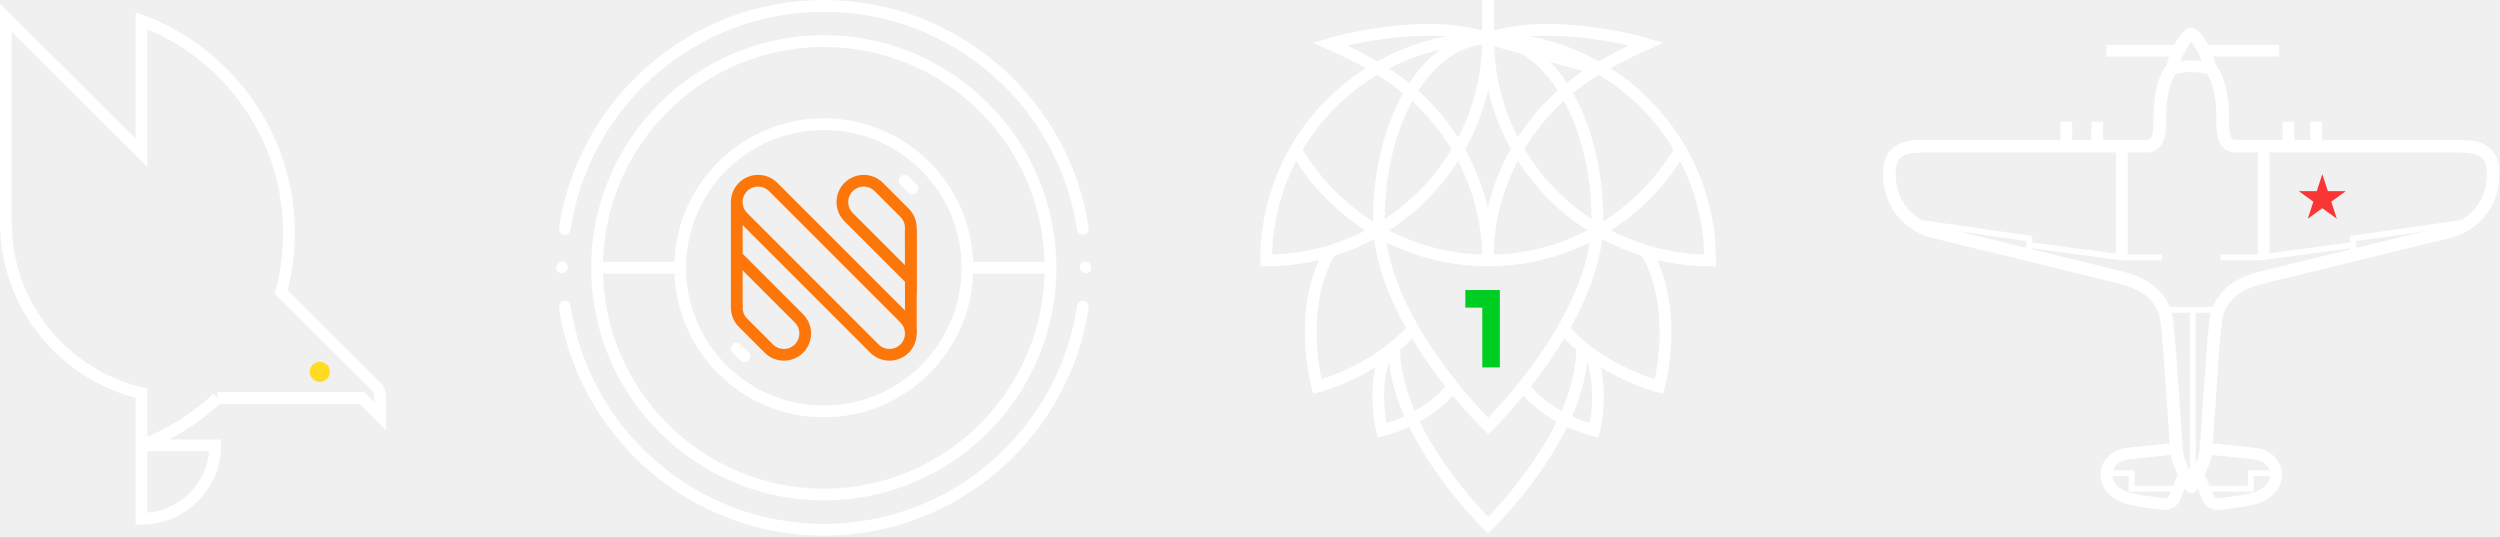
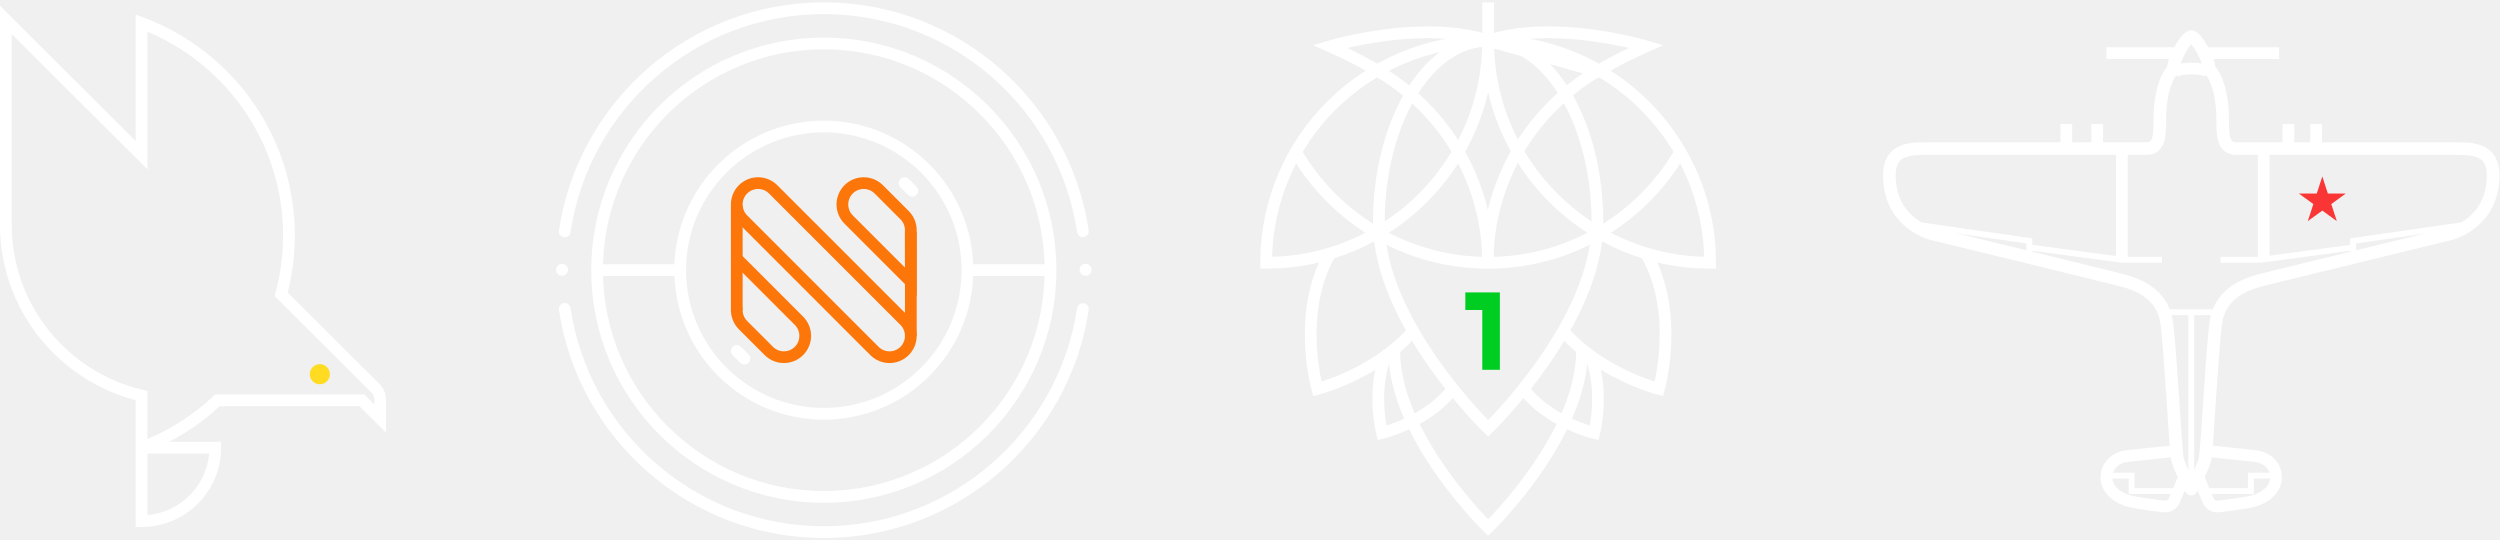
- <svg xmlns="http://www.w3.org/2000/svg" width="853" height="183" fill="none">
-   <path clip-rule="evenodd" d="M263.804 63.798a7.28 7.28 0 0 0-10.29 0 7.28 7.28 0 0 0 0 10.29l44.842 44.842a7.279 7.279 0 0 0 10.29 0 7.279 7.279 0 0 0 0-10.29l-44.842-44.842z" stroke="#FD760A" stroke-width="4" />
-   <path d="M251.391 104.689a7.254 7.254 0 0 0 2.123 5.435l8.807 8.806a7.279 7.279 0 0 0 10.29 0 7.279 7.279 0 0 0 0-10.29l-21.22-21.22m59.359-9.06a7.264 7.264 0 0 0-2.104-5.756l-8.806-8.806a7.28 7.28 0 0 0-10.29 0 7.28 7.28 0 0 0 0 10.29l21.226 21.226-.026-16.954z" stroke="#FD760A" stroke-width="4" stroke-linecap="round" />
-   <path d="M251.384 69.444v35.54m59.391-26.739v35.54-35.54z" stroke="#FD760A" stroke-width="4" />
-   <path d="M308.646 61.668l2.622 2.622m-59.884 54.64l2.623 2.622m27.073-79.197c27.049 0 49.01 21.96 49.01 49.01 0 27.048-21.961 49.008-49.01 49.008-27.048 0-49.009-21.96-49.009-49.009 0-27.05 21.961-49.01 49.009-49.01z" stroke="#fff" stroke-width="4" stroke-linecap="round" />
-   <path clip-rule="evenodd" d="M281.08 14.015c42.697 0 77.361 34.664 77.361 77.36 0 42.697-34.664 77.361-77.361 77.361-42.696 0-77.36-34.664-77.36-77.36 0-42.697 34.664-77.361 77.36-77.361z" stroke="#fff" stroke-width="4" stroke-linecap="round" />
-   <path d="M330.81 91.364h27.638" stroke="#fff" stroke-width="4" />
-   <path fill-rule="evenodd" clip-rule="evenodd" d="M193.209 89.801a2.036 2.036 0 0 0-2.878 2.878 2.036 2.036 0 0 0 2.878-2.878zm175.75 0a2.036 2.036 0 0 1 2.878 2.878 2.036 2.036 0 0 1-2.878-2.878z" fill="#fff" />
-   <path d="M192.685 78.167c6.403-43.15 43.686-76.26 88.59-76.167 44.75.093 81.793 33.13 88.207 76.09m-176.797 26.493c6.403 43.15 43.686 76.26 88.59 76.167 44.75-.093 81.793-33.13 88.207-76.091" stroke="#fff" stroke-width="4" stroke-linecap="round" />
-   <path d="M203.72 91.364h27.638" stroke="#fff" stroke-width="4" />
-   <path clip-rule="evenodd" d="M73.445 151.94c0 13.831-11.268 25.059-25.148 25.06v-25.06h25.148zm.77-16.163a77.804 77.804 0 0 1-25.918 16.163v-17.756C21.77 127.957 2 104.197 2 75.874V6l46.297 46.135v-45.1c29.378 11.042 50.297 39.332 50.297 72.452 0 6.959-.923 13.705-2.655 20.123l31.865 31.753c.207.179.402.372.581.58l.047.047v.008a5.506 5.506 0 0 1 1.303 3.563v6.465l-6.272-6.249H74.214z" stroke="#fff" stroke-width="4" />
-   <path fill-rule="evenodd" clip-rule="evenodd" d="M109.133 123.434a3.434 3.434 0 1 1-.003 6.869 3.434 3.434 0 0 1 .003-6.869z" fill="#FFDC21" />
-   <path d="M742.328 153.059s-13.701 1.402-16.775 1.772c-3.073.363-6.841 2.817-6.841 7.2s4.137 7.2 7.847 8.139c3.71.94 9.208 1.453 11.276 1.766 2.068.313 3.309-.563 3.946-1.766.311-.582 3.239-7.732 3.239-7.732M753.438 23.628c-2.131-1.404-9.445-1.404-11.575 0M752.973 153.059s13.701 1.402 16.774 1.772c3.074.363 6.841 2.817 6.841 7.2s-4.136 7.2-7.846 8.139c-3.71.94-9.208 1.453-11.276 1.766-2.069.313-3.309-.563-3.946-1.766-.312-.582-3.239-7.732-3.239-7.732" stroke="#fff" stroke-width="4" stroke-miterlimit="10" />
-   <path d="M747.65 12.32c1.464.549 5.445 7.162 5.445 10.278l-.013.595.464.392c1.444 1.294 4.183 6.469 4.183 16.767 0 4.535 0 10.18 5.177 10.18h74.95c6.882 0 12.144.628 12.144 8.495 0 15.715-13.51 19.172-14.092 19.316-.588.143-58.721 14.283-62.924 15.362l-.549.137c-4.653 1.17-15.562 3.914-17.085 15.604-.693 5.325-1.503 17.466-2.216 28.176-.562 8.409-1.085 16.355-1.366 17.812-.484 2.496-2.993 7.306-4.111 9.331-1.111-2.019-3.628-6.835-4.111-9.331-.281-1.45-.811-9.396-1.366-17.812-.713-10.71-1.517-22.851-2.216-28.176-1.523-11.69-12.432-14.434-17.086-15.604l-.549-.137c-4.209-1.079-62.342-15.219-62.93-15.362-.15-.04-14.092-3.542-14.092-19.316 0-7.867 5.262-8.495 12.144-8.495h74.95c5.177 0 5.177-5.645 5.177-10.18 0-10.298 2.732-15.473 4.17-16.754l.464-.392v-.608c-.006-3.11 3.974-9.73 5.438-10.278zm0-1.32c-2.176 0-6.752 8.116-6.752 11.598 0 0-4.627 3.921-4.627 17.754 0 4.574 0 8.874-3.87 8.874h-74.95c-5.719 0-13.451.052-13.451 9.801 0 16.99 15.085 20.583 15.085 20.583s58.662 14.265 62.911 15.356c4.248 1.091 15.196 3.378 16.667 14.65 1.262 9.684 2.941 42.688 3.595 46.067.654 3.378 4.523 10.239 4.791 10.67.216.346.471.386.562.386h.079c.091 0 .346-.033.562-.386.274-.438 4.137-7.299 4.791-10.67.653-3.372 2.333-36.383 3.595-46.067 1.47-11.272 12.418-13.559 16.667-14.65 4.248-1.091 62.91-15.356 62.91-15.356s15.086-3.594 15.086-20.583c0-9.75-7.733-9.801-13.452-9.801h-74.95c-3.869 0-3.869-4.3-3.869-8.874 0-13.833-4.628-17.754-4.628-17.754.007-3.482-4.569-11.598-6.752-11.598z" fill="#fff" stroke="#fff" stroke-width="3" />
-   <path d="M748.176 165.686v-59.98M738.706 105.706h17.889M742.915 166.739h-15.609v-5.262h-8.594M752.386 166.739h15.609v-5.262h8.593" stroke="#fff" stroke-width="2" stroke-miterlimit="10" />
-   <path d="M742.915 17.314h-24.203M777.641 17.314h-24.203" stroke="#fff" stroke-width="4" stroke-miterlimit="10" />
-   <path d="M692.405 83.608l31.472 4.209h13.777M692.405 86.765v-5.379l-35.778-5.144v2.088M802.895 83.608l-31.465 4.209h-13.783M802.895 86.765v-5.379l35.778-5.144v2.088" stroke="#fff" stroke-width="2" stroke-miterlimit="10" />
-   <path d="M705.033 49.935v-8.419M715.556 49.935v-8.419M780.797 49.935v-8.419M790.268 49.935v-8.419M772.379 87.817V49.935M723.974 87.817V49.935" stroke="#fff" stroke-width="4" stroke-miterlimit="10" />
-   <path d="M792.373 59.405l1.89 5.817h6.116l-4.948 3.595 1.89 5.817-4.948-3.595-4.949 3.595 1.89-5.817-4.948-3.595h6.117l1.89-5.817z" fill="#FA3535" />
-   <path d="M533.387 112.198c12.785 14.624 32.642 19.702 32.642 19.702s7.278-25.969-4.331-46.077m-79.587 26.375c-12.784 14.624-32.642 19.702-32.642 19.702s-7.278-25.969 4.332-46.077" stroke="#fff" stroke-width="4" />
-   <path d="M542.929 121.084c4.5 12.371 1.021 25.818 1.021 25.818s-15.269-3.58-23.988-14.811m-47.393-11.007c-4.5 12.371-1.02 25.818-1.02 25.818s15.268-3.58 23.988-14.811" stroke="#fff" stroke-width="4" />
-   <path d="M470.459 23.545c-7.514-4.548-16.67-8.556-16.67-8.556s31.505-9.378 53.96-1.885m37.29 10.44c7.514-4.547 16.671-8.555 16.671-8.555s-31.506-9.378-53.961-1.885l37.29 10.44z" stroke="#fff" stroke-width="4" stroke-linecap="square" />
-   <path clip-rule="evenodd" d="M507.749 13.104c20.581 0 37.29 27.781 37.29 62s-37.29 70.248-37.29 70.248-37.29-36.029-37.29-70.248 16.709-62 37.29-62z" stroke="#fff" stroke-width="4" stroke-linecap="square" />
-   <path d="M539.792 118.83c0 29.404-32.043 60.363-32.043 60.363s-32.043-30.959-32.043-60.363m32.043-105.726c0 41.807-33.942 75.75-75.749 75.75 0-41.808 33.942-75.75 75.749-75.75zm0 0c41.807 0 75.749 33.942 75.749 75.75-41.807 0-75.749-33.943-75.749-75.75z" stroke="#fff" stroke-width="4" />
-   <path d="M470.336 23.52c22.38 13.17 37.413 37.51 37.413 65.334m0 0c-27.823 0-52.163-15.034-65.333-37.414m65.333 37.414c27.959 0 52.399-15.18 65.524-37.74m-65.725 37.74c0-27.805 15.013-52.13 37.367-65.306" stroke="#fff" stroke-width="4" stroke-linecap="round" stroke-linejoin="round" />
-   <path d="M499.973 101.958h8.783v23.406" stroke="#00CD21" stroke-width="6" />
-   <path d="M507.749 13.104V0" stroke="#fff" stroke-width="4" />
+ <svg xmlns="http://www.w3.org/2000/svg" width="853" height="184" viewBox="0 0 853 184" fill="none">
+   <path fill-rule="evenodd" clip-rule="evenodd" d="M263.804 64.609C260.965 61.769 256.354 61.769 253.514 64.609C250.675 67.449 250.675 72.059 253.514 74.899L298.356 119.741C301.196 122.581 305.806 122.581 308.646 119.741C311.486 116.901 311.486 112.29 308.646 109.451L263.804 64.609Z" stroke="#FD760A" stroke-width="4" />
+   <path d="M251.391 105.5C251.313 107.459 252.021 109.442 253.514 110.935L262.321 119.741C265.16 122.581 269.771 122.581 272.611 119.741C275.451 116.901 275.451 112.29 272.611 109.451L251.391 88.231M310.75 79.17C310.922 77.11 310.221 74.99 308.646 73.414L299.84 64.609C297 61.769 292.39 61.769 289.55 64.609C286.71 67.449 286.71 72.059 289.55 74.899L310.776 96.125L310.75 79.17Z" stroke="#FD760A" stroke-width="4" stroke-linecap="round" />
+   <path d="M251.384 70.254V105.794M310.775 79.056V114.596V79.056Z" stroke="#FD760A" stroke-width="4" />
+   <path d="M308.646 62.479L311.268 65.101M251.384 119.741L254.007 122.363M281.08 43.165C308.129 43.165 330.09 65.125 330.09 92.175C330.09 119.223 308.129 141.184 281.08 141.184C254.032 141.184 232.071 119.223 232.071 92.175C232.071 65.125 254.032 43.165 281.08 43.165Z" stroke="white" stroke-width="4" stroke-linecap="round" />
+   <path fill-rule="evenodd" clip-rule="evenodd" d="M281.08 14.825C323.777 14.825 358.441 49.489 358.441 92.186C358.441 134.882 323.777 169.547 281.08 169.547C238.384 169.547 203.72 134.882 203.72 92.186C203.72 49.489 238.384 14.825 281.08 14.825Z" stroke="white" stroke-width="4" stroke-linecap="round" />
+   <path d="M330.81 92.175H358.448" stroke="white" stroke-width="4" />
+   <path fill-rule="evenodd" clip-rule="evenodd" d="M193.209 90.612C192.415 89.818 191.125 89.818 190.331 90.612C189.536 91.406 189.536 92.696 190.331 93.49C191.125 94.284 192.415 94.284 193.209 93.49C194.003 92.696 194.003 91.406 193.209 90.612ZM368.959 90.612C369.753 89.818 371.043 89.818 371.837 90.612C372.632 91.406 372.632 92.696 371.837 93.49C371.043 94.284 369.753 94.284 368.959 93.49C368.165 92.696 368.165 91.406 368.959 90.612Z" fill="white" />
+   <path d="M192.685 78.978C199.088 35.828 236.371 2.718 281.275 2.811C326.025 2.903 363.068 35.94 369.482 78.901M192.685 105.394C199.088 148.544 236.371 181.653 281.275 181.56C326.025 181.468 363.068 148.431 369.482 105.47" stroke="white" stroke-width="4" stroke-linecap="round" />
+   <path d="M203.72 92.175H231.358" stroke="white" stroke-width="4" />
+   <path d="M48.297 152.75V177.811C62.177 177.81 73.445 166.581 73.445 152.75H48.297ZM48.297 152.75C58.011 149.099 66.801 143.561 74.214 136.587H123.463L129.735 142.837V136.371C129.735 135.015 129.245 133.772 128.432 132.809L128.385 132.753C128.206 132.546 128.011 132.352 127.804 132.173L95.939 100.42C97.671 94.002 98.594 87.257 98.594 80.298C98.594 47.178 77.675 18.888 48.297 7.845V52.945L2 6.811V76.684C2 105.008 21.77 128.767 48.297 134.994V152.75Z" stroke="white" stroke-width="4" />
+   <path fill-rule="evenodd" clip-rule="evenodd" d="M109.133 124.244C111.028 124.244 112.566 125.783 112.566 127.678C112.566 129.573 111.028 131.112 109.133 131.112C107.237 131.112 105.699 129.573 105.699 127.678C105.699 125.783 107.237 124.244 109.133 124.244Z" fill="#FFDC21" />
+   <path d="M742.328 153.869C742.328 153.869 728.627 155.272 725.553 155.641C722.48 156.004 718.712 158.459 718.712 162.842C718.712 167.224 722.849 170.042 726.559 170.981C730.269 171.92 735.767 172.434 737.835 172.747C739.903 173.06 741.144 172.183 741.781 170.981C742.092 170.399 745.02 163.249 745.02 163.249" stroke="white" stroke-width="4" stroke-miterlimit="10" />
+   <path d="M753.438 24.438C751.307 23.035 743.993 23.035 741.863 24.438" stroke="white" stroke-width="4" stroke-miterlimit="10" />
+   <path d="M752.973 153.869C752.973 153.869 766.674 155.272 769.747 155.641C772.821 156.004 776.588 158.459 776.588 162.842C776.588 167.224 772.452 170.042 768.742 170.981C765.032 171.92 759.534 172.434 757.466 172.747C755.397 173.06 754.157 172.183 753.52 170.981C753.208 170.399 750.281 163.249 750.281 163.249" stroke="white" stroke-width="4" stroke-miterlimit="10" />
+   <path d="M747.65 13.13C749.114 13.679 753.095 20.292 753.095 23.409L753.082 24.004L753.546 24.396C754.99 25.689 757.729 30.865 757.729 41.163C757.729 45.697 757.729 51.343 762.906 51.343H837.856C844.738 51.343 850 51.97 850 59.838C850 75.553 836.49 79.009 835.908 79.153C835.32 79.297 777.187 93.437 772.984 94.515L772.435 94.652C767.782 95.822 756.873 98.567 755.35 110.256C754.657 115.582 753.847 127.723 753.134 138.432C752.572 146.842 752.049 154.788 751.768 156.245C751.284 158.741 748.775 163.55 747.657 165.576C746.546 163.557 744.029 158.741 743.546 156.245C743.265 154.794 742.735 146.848 742.18 138.432C741.467 127.723 740.663 115.582 739.964 110.256C738.441 98.567 727.532 95.822 722.878 94.652L722.329 94.515C718.12 93.437 659.987 79.297 659.399 79.153C659.249 79.114 645.307 75.612 645.307 59.838C645.307 51.97 650.569 51.343 657.451 51.343H732.401C737.578 51.343 737.578 45.697 737.578 41.163C737.578 30.865 740.31 25.689 741.748 24.409L742.212 24.017V23.409C742.206 20.299 746.186 13.679 747.65 13.13ZM747.65 11.81C745.474 11.81 740.898 19.926 740.898 23.409C740.898 23.409 736.271 27.329 736.271 41.163C736.271 45.737 736.271 50.036 732.401 50.036C729.787 50.036 659.085 50.036 657.451 50.036C651.732 50.036 644 50.089 644 59.838C644 76.827 659.085 80.421 659.085 80.421C659.085 80.421 717.747 94.685 721.996 95.776C726.244 96.868 737.192 99.155 738.663 110.426C739.925 120.11 741.604 153.115 742.258 156.493C742.912 159.871 746.781 166.732 747.049 167.164C747.265 167.51 747.52 167.549 747.611 167.549C747.637 167.549 747.65 167.549 747.65 167.549C747.65 167.549 747.663 167.549 747.69 167.549C747.781 167.549 748.036 167.516 748.252 167.164C748.526 166.726 752.389 159.865 753.043 156.493C753.696 153.121 755.376 120.11 756.638 110.426C758.108 99.155 769.056 96.868 773.305 95.776C777.553 94.685 836.215 80.421 836.215 80.421C836.215 80.421 851.301 76.827 851.301 59.838C851.301 50.089 843.568 50.036 837.849 50.036C836.215 50.036 765.514 50.036 762.899 50.036C759.03 50.036 759.03 45.737 759.03 41.163C759.03 27.329 754.402 23.409 754.402 23.409C754.409 19.926 749.833 11.81 747.65 11.81Z" fill="white" stroke="white" stroke-width="3" />
+   <path d="M747.65 166.98V107" stroke="white" stroke-width="2" stroke-miterlimit="10" />
+   <path d="M738.706 106.516H756.595" stroke="white" stroke-width="2" stroke-miterlimit="10" />
+   <path d="M742.915 167.549H727.306V162.288H718.712" stroke="white" stroke-width="2" stroke-miterlimit="10" />
+   <path d="M752.386 167.549H767.995V162.288H776.588" stroke="white" stroke-width="2" stroke-miterlimit="10" />
+   <path d="M742.915 18.124H718.712" stroke="white" stroke-width="4" stroke-miterlimit="10" />
+   <path d="M777.641 18.124H753.438" stroke="white" stroke-width="4" stroke-miterlimit="10" />
+   <path d="M692.405 84.418L723.877 88.627H737.654" stroke="white" stroke-width="2" stroke-miterlimit="10" />
+   <path d="M692.405 87.575V82.197L656.627 77.052V79.141" stroke="white" stroke-width="2" stroke-miterlimit="10" />
+   <path d="M802.895 84.418L771.43 88.627H757.647" stroke="white" stroke-width="2" stroke-miterlimit="10" />
+   <path d="M802.895 87.575V82.197L838.673 77.052V79.141" stroke="white" stroke-width="2" stroke-miterlimit="10" />
+   <path d="M705.033 50.745V42.327" stroke="white" stroke-width="4" stroke-miterlimit="10" />
+   <path d="M715.556 50.745V42.327" stroke="white" stroke-width="4" stroke-miterlimit="10" />
+   <path d="M780.797 50.745V42.327" stroke="white" stroke-width="4" stroke-miterlimit="10" />
+   <path d="M790.268 50.745V42.327" stroke="white" stroke-width="4" stroke-miterlimit="10" />
+   <path d="M772.379 88.628V50.745" stroke="white" stroke-width="4" stroke-miterlimit="10" />
+   <path d="M723.974 88.628V50.745" stroke="white" stroke-width="4" stroke-miterlimit="10" />
+   <path d="M792.373 60.216L794.263 66.033H800.379L795.431 69.628L797.321 75.445L792.373 71.85L787.424 75.445L789.314 69.628L784.366 66.033H790.483L792.373 60.216Z" fill="#FA3535" />
+   <path d="M533.387 113.008C546.172 127.633 566.029 132.711 566.029 132.711C566.029 132.711 573.307 106.742 561.698 86.633M482.111 113.008C469.327 127.633 449.469 132.711 449.469 132.711C449.469 132.711 442.191 106.742 453.801 86.633" stroke="white" stroke-width="4" />
+   <path d="M542.929 121.895C547.429 134.266 543.95 147.713 543.95 147.713C543.95 147.713 528.681 144.133 519.962 132.901M472.569 121.895C468.069 134.266 471.549 147.713 471.549 147.713C471.549 147.713 486.817 144.133 495.537 132.901" stroke="white" stroke-width="4" />
+   <path d="M470.459 24.355C462.945 19.807 453.789 15.8 453.789 15.8C453.789 15.8 485.294 6.421 507.749 13.915M545.039 24.355C552.553 19.807 561.71 15.8 561.71 15.8C561.71 15.8 530.204 6.421 507.749 13.915L545.039 24.355Z" stroke="white" stroke-width="4" stroke-linecap="square" />
+   <path fill-rule="evenodd" clip-rule="evenodd" d="M507.749 13.915C528.33 13.915 545.039 41.696 545.039 75.915C545.039 110.133 507.749 146.163 507.749 146.163C507.749 146.163 470.459 110.133 470.459 75.915C470.459 41.696 487.168 13.915 507.749 13.915Z" stroke="white" stroke-width="4" stroke-linecap="square" />
+   <path d="M539.792 119.641C539.792 149.045 507.749 180.004 507.749 180.004C507.749 180.004 475.706 149.045 475.706 119.641M507.749 13.915C507.749 55.722 473.807 89.664 432 89.664C432 47.857 465.942 13.915 507.749 13.915ZM507.749 13.915C549.556 13.915 583.498 47.857 583.498 89.664C541.691 89.664 507.749 55.722 507.749 13.915Z" stroke="white" stroke-width="4" />
+   <path d="M470.336 24.331C492.716 37.501 507.749 61.841 507.749 89.664M507.749 89.664C479.926 89.664 455.586 74.631 442.416 52.25M507.749 89.664C535.708 89.664 560.148 74.484 573.273 51.925M507.548 89.664C507.548 61.86 522.561 37.535 544.915 24.359" stroke="white" stroke-width="4" stroke-linecap="round" stroke-linejoin="round" />
+   <path d="M499.973 102.769H508.756V126.175" stroke="#00CD21" stroke-width="6" />
+   <path d="M507.749 13.915V0.811" stroke="white" stroke-width="4" />
</svg>
